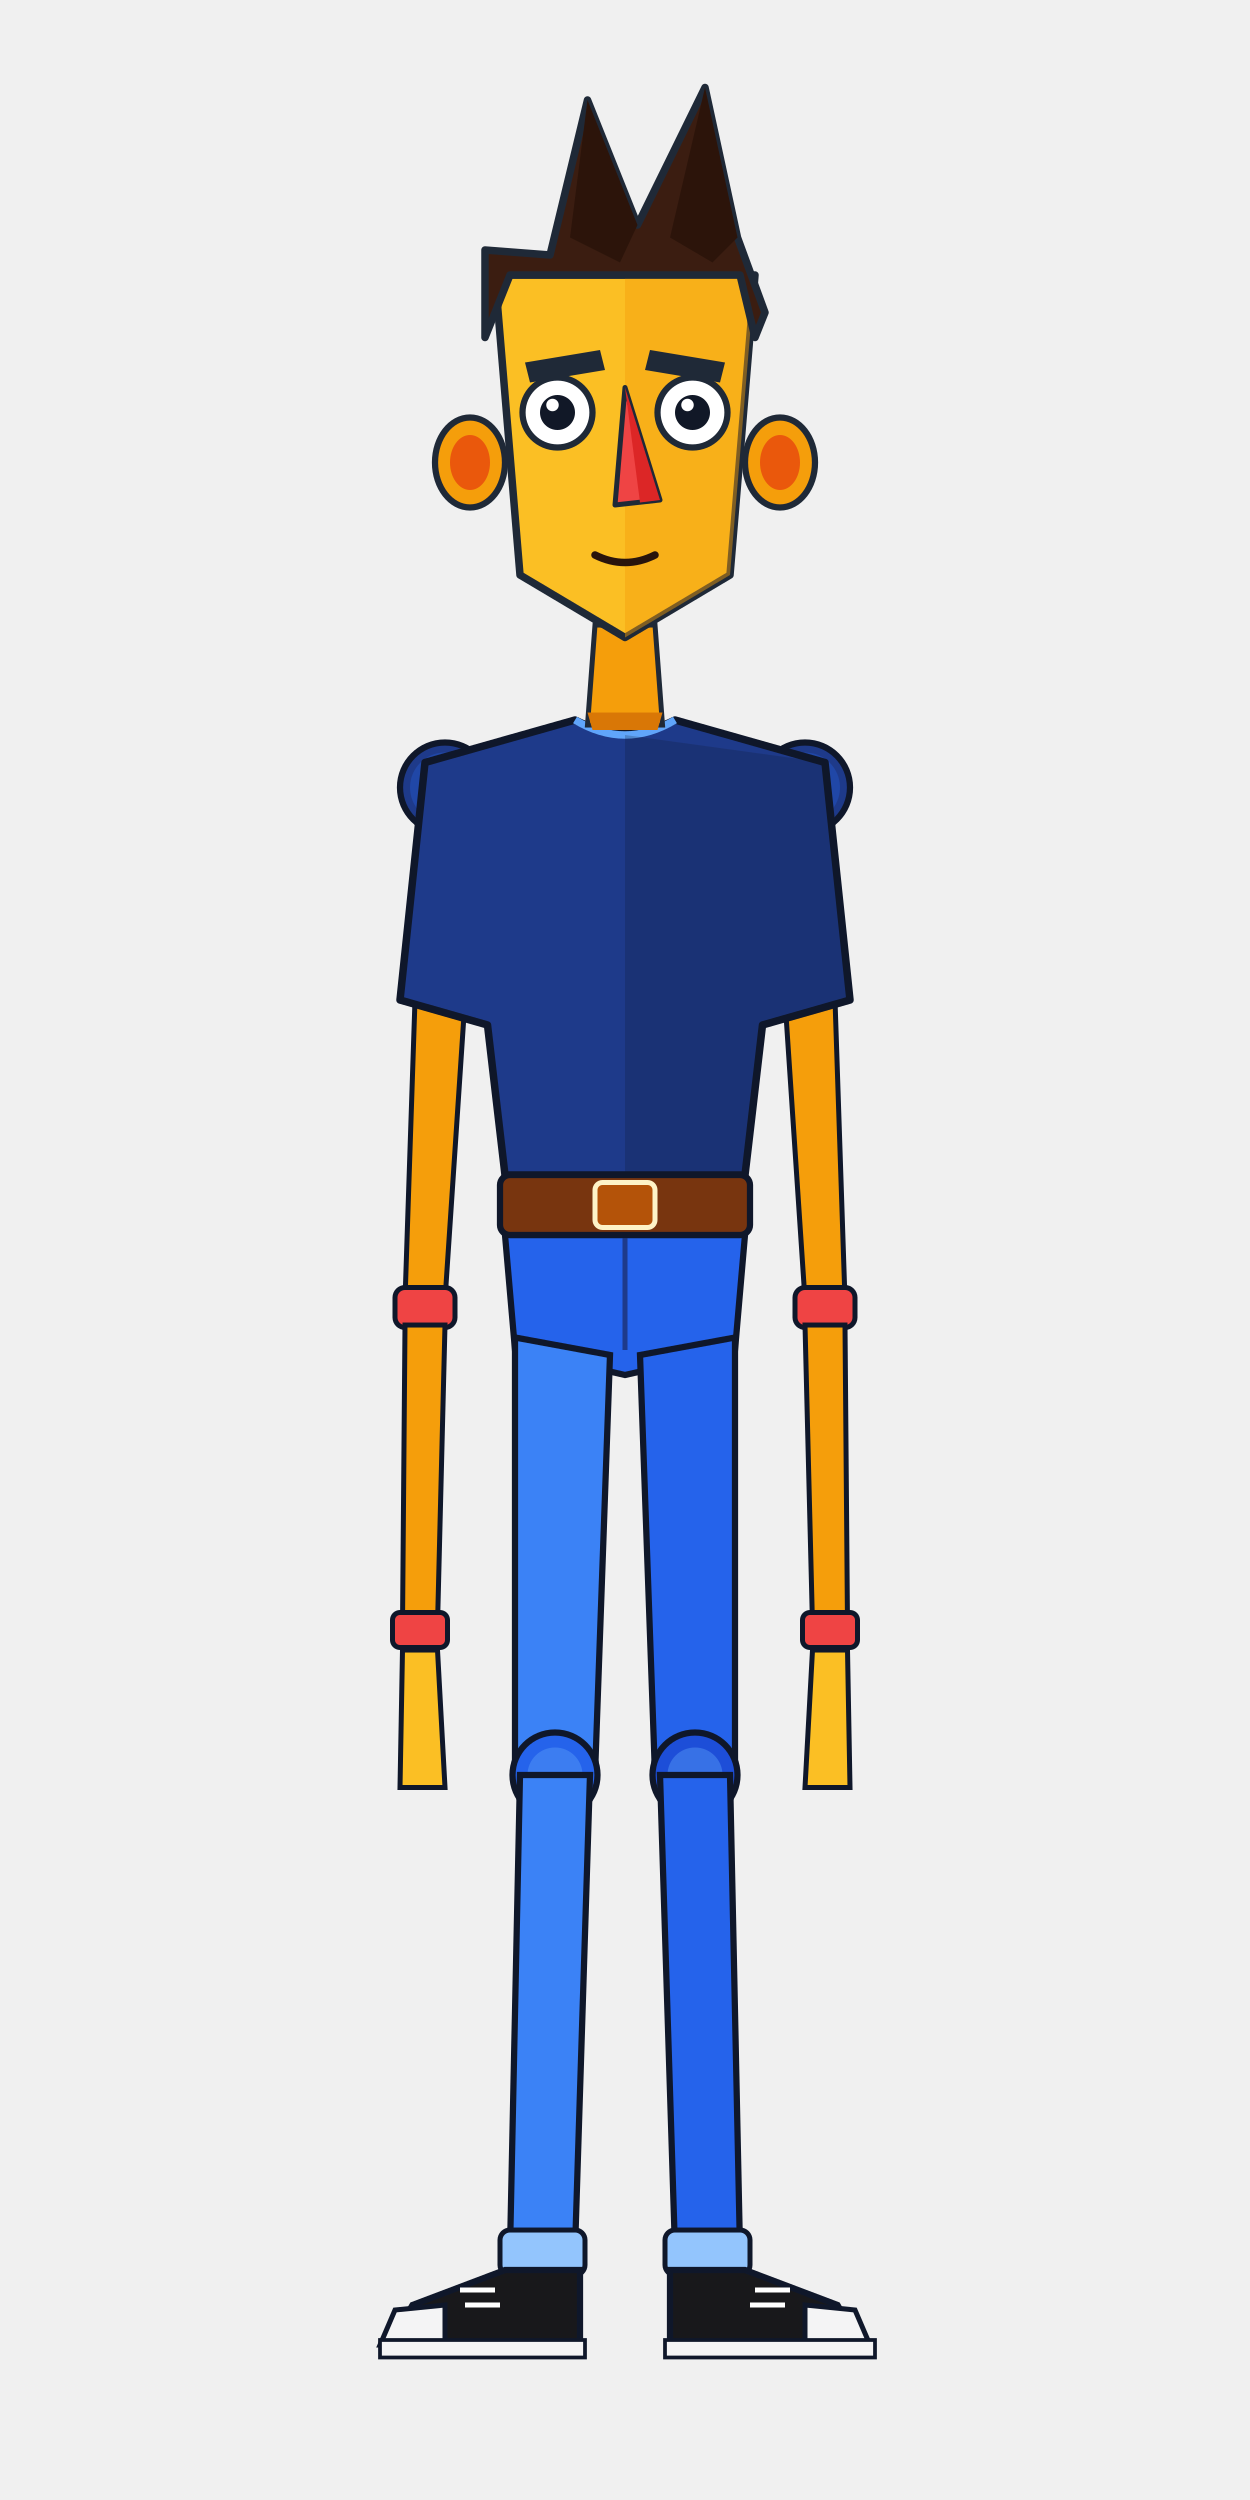
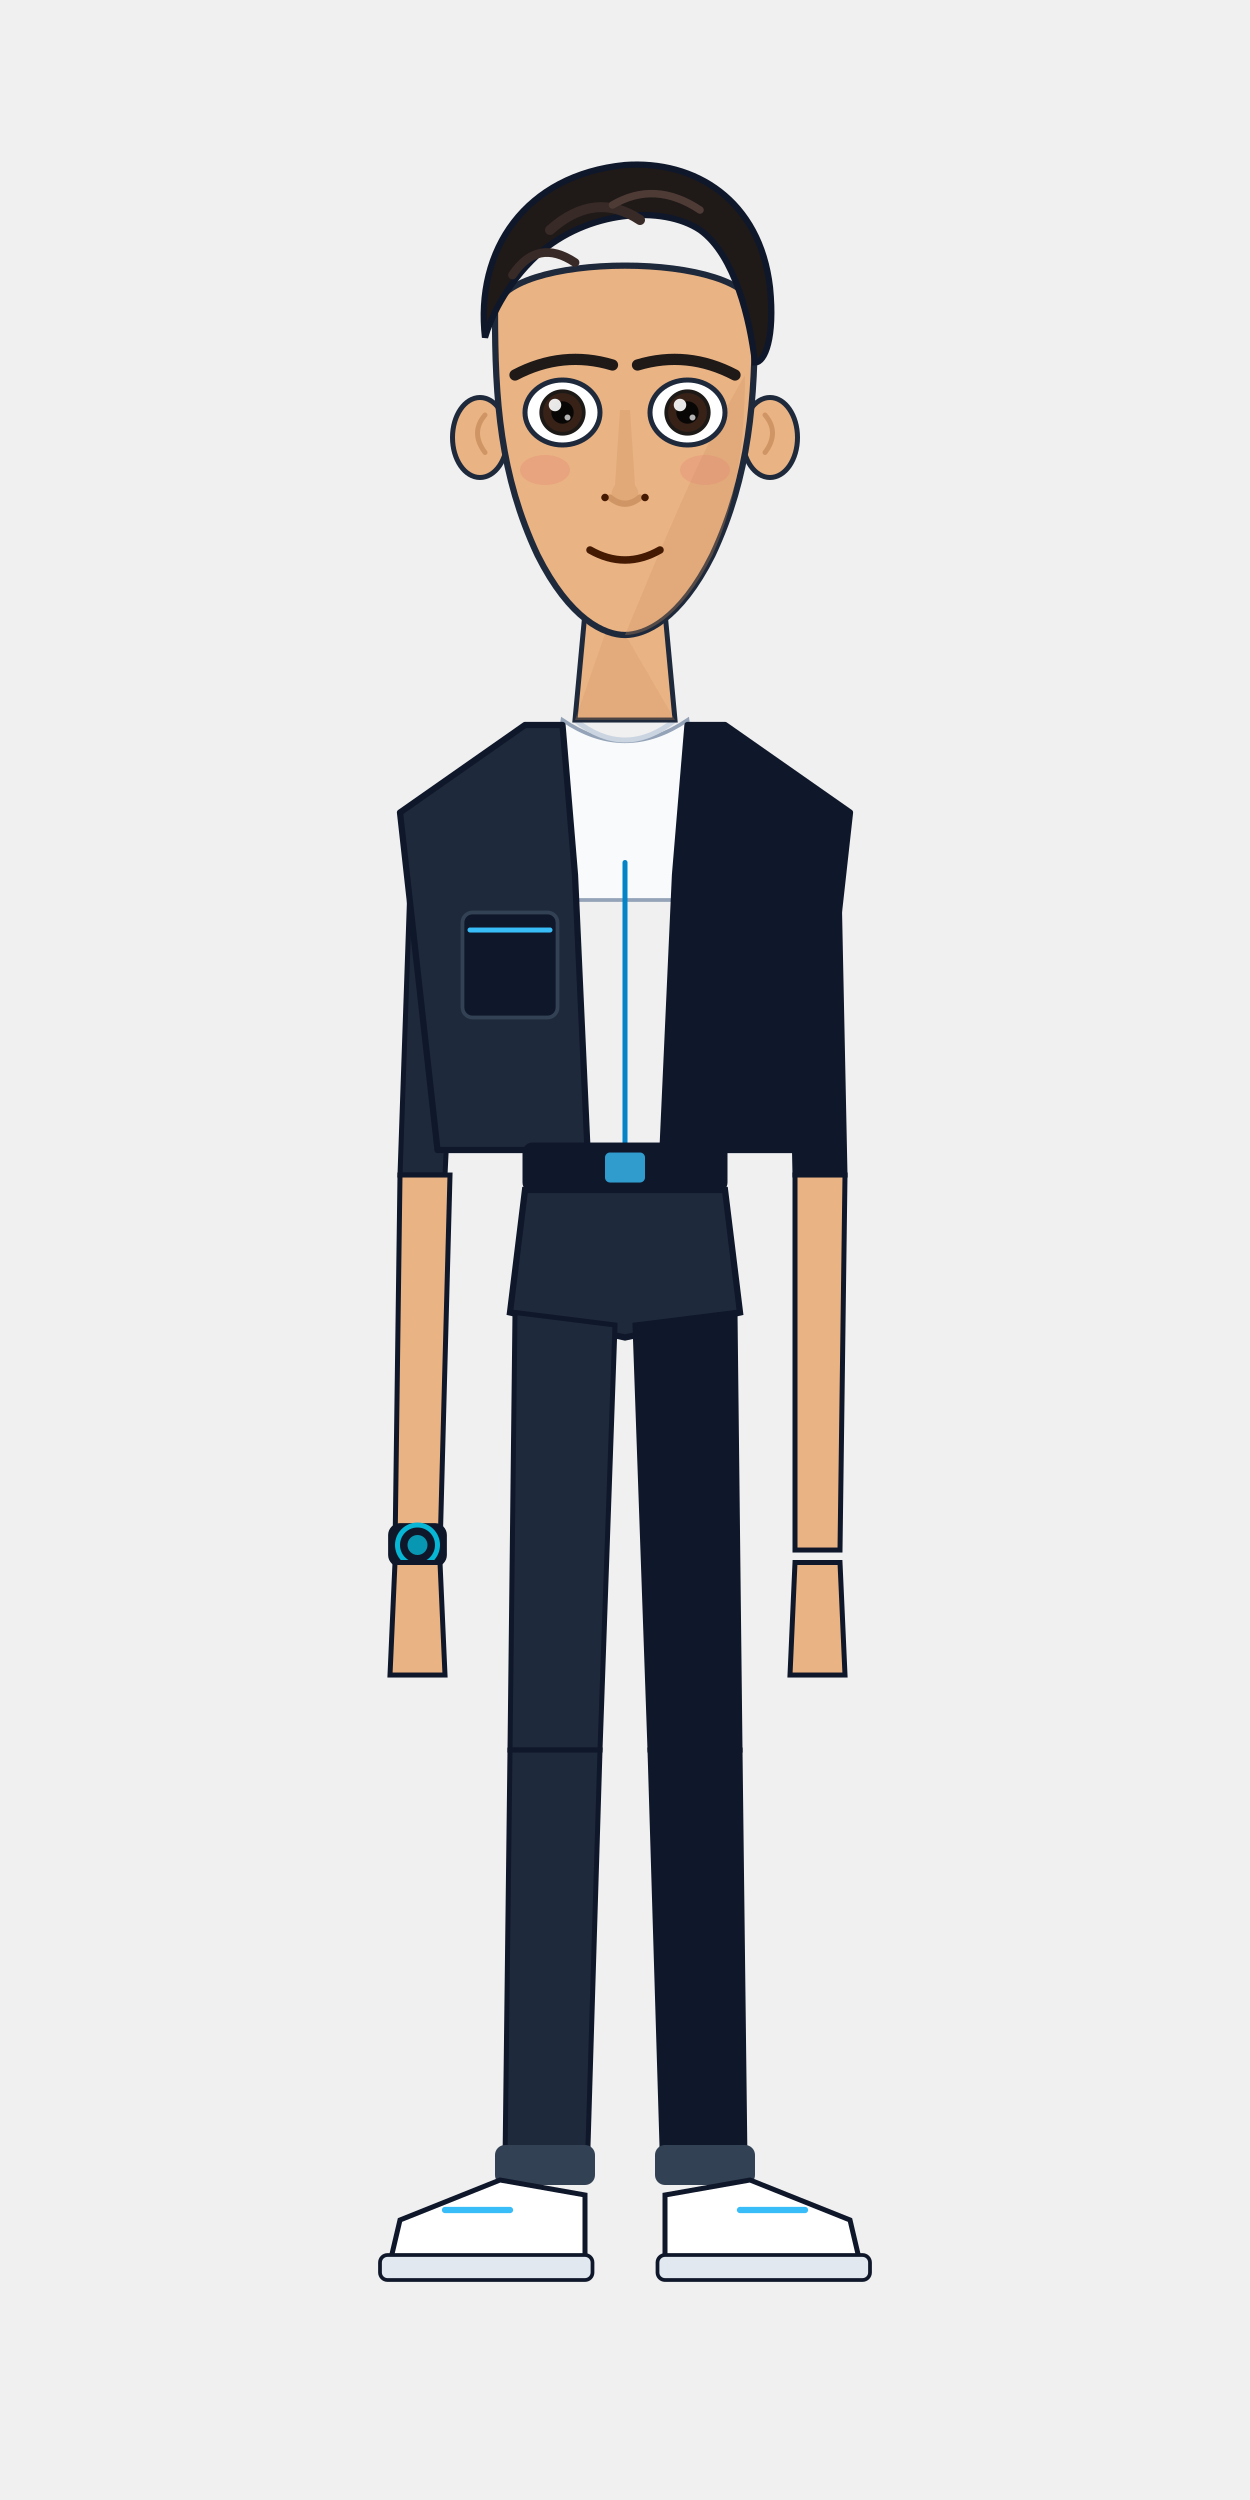
<svg xmlns="http://www.w3.org/2000/svg" viewBox="0 50 500 1000" width="500" height="1000">
-   <g id="puppet_root">
-     <polygon points="202,544 298,544 294,590 250,600 206,590" fill="#2563eb" stroke="#0f172a" stroke-width="2.5" />
-     <path d="M 250 544 L 250 590" stroke="#1e3a8a" stroke-width="2" />
-     <polygon points="206,585 244,592 238,760 206,760" fill="#3b82f6" stroke="#0f172a" stroke-width="2.5" />
-     <circle cx="222" cy="760" r="17" fill="#2563eb" stroke="#0f172a" stroke-width="2.5" />
-     <circle cx="222" cy="760" r="11" fill="#60a5fa" opacity="0.4" />
-     <polygon points="208,760 236,760 230,950 204,950" fill="#3b82f6" stroke="#0f172a" stroke-width="2.5" />
-     <rect x="200" y="942" width="34" height="18" rx="4" fill="#93c5fd" stroke="#0f172a" stroke-width="2" />
-     <polygon points="256,592 294,585 294,760 262,760" fill="#2563eb" stroke="#0f172a" stroke-width="2.5" />
-     <circle cx="278" cy="760" r="17" fill="#1d4ed8" stroke="#0f172a" stroke-width="2.5" />
-     <circle cx="278" cy="760" r="11" fill="#60a5fa" opacity="0.4" />
-     <polygon points="264,760 292,760 296,950 270,950" fill="#2563eb" stroke="#0f172a" stroke-width="2.5" />
-     <rect x="266" y="942" width="34" height="18" rx="4" fill="#93c5fd" stroke="#0f172a" stroke-width="2" />
-     <path d="M 156 988 L 232 988 L 232 958 L 202 958 L 165 972 Z" fill="#18181b" stroke="#0f172a" stroke-width="2.5" />
-     <path d="M 152 988 L 178 988 L 178 972 L 158 974 Z" fill="#f4f4f5" stroke="#0f172a" stroke-width="2" />
-     <rect x="152" y="986" width="82" height="7" fill="#f4f4f5" stroke="#0f172a" stroke-width="1.5" />
-     <line x1="184" y1="966" x2="198" y2="966" stroke="#ffffff" stroke-width="2" />
-     <line x1="186" y1="972" x2="200" y2="972" stroke="#ffffff" stroke-width="2" />
-     <path d="M 268 988 L 344 988 L 335 972 L 298 958 L 268 958 Z" fill="#18181b" stroke="#0f172a" stroke-width="2.5" />
-     <path d="M 322 988 L 348 988 L 342 974 L 322 972 Z" fill="#f4f4f5" stroke="#0f172a" stroke-width="2" />
-     <rect x="266" y="986" width="84" height="7" fill="#f4f4f5" stroke="#0f172a" stroke-width="1.5" />
-     <line x1="302" y1="966" x2="316" y2="966" stroke="#ffffff" stroke-width="2" />
-     <line x1="300" y1="972" x2="314" y2="972" stroke="#ffffff" stroke-width="2" />
-     <polygon points="166,450 186,450 178,570 162,570" fill="#f59e0b" stroke="#0f172a" stroke-width="2" />
-     <rect x="158" y="565" width="24" height="16" rx="4" fill="#ef4444" stroke="#0f172a" stroke-width="2" />
-     <polygon points="162,580 178,580 175,700 161,700" fill="#f59e0b" stroke="#0f172a" stroke-width="2" />
-     <rect x="157" y="695" width="22" height="14" rx="3" fill="#ef4444" stroke="#0f172a" stroke-width="2" />
-     <polygon points="161,710 175,710 178,765 160,765" fill="#fbbf24" stroke="#0f172a" stroke-width="2" />
-     <polygon points="314,450 334,450 338,570 322,570" fill="#f59e0b" stroke="#0f172a" stroke-width="2" />
-     <rect x="318" y="565" width="24" height="16" rx="4" fill="#ef4444" stroke="#0f172a" stroke-width="2" />
-     <polygon points="322,580 338,580 339,700 325,700" fill="#f59e0b" stroke="#0f172a" stroke-width="2" />
-     <rect x="321" y="695" width="22" height="14" rx="3" fill="#ef4444" stroke="#0f172a" stroke-width="2" />
-     <polygon points="325,710 339,710 340,765 322,765" fill="#fbbf24" stroke="#0f172a" stroke-width="2" />
-     <circle cx="178" cy="365" r="18" fill="#1e3a8a" stroke="#0f172a" stroke-width="2.5" />
-     <circle cx="322" cy="365" r="18" fill="#1e3a8a" stroke="#0f172a" stroke-width="2.5" />
-     <circle cx="178" cy="365" r="14" fill="#2563eb" opacity="0.3" />
-     <circle cx="322" cy="365" r="14" fill="#2563eb" opacity="0.3" />
-     <path d="M 230 338 Q 250 348 270 338 L 330 355 L 340 450 L 305 460 L 298 520 L 202 520 L 195 460 L 160 450 L 170 355 Z" fill="#1e3a8a" stroke="#0f172a" stroke-width="3" stroke-linejoin="round" />
-     <path d="M 230 338 Q 250 350 270 338" fill="none" stroke="#60a5fa" stroke-width="3" />
-     <polygon points="250,344 330,355 340,450 305,460 298,520 250,520" fill="#0f172a" opacity="0.22" />
-     <rect x="200" y="520" width="100" height="24" rx="4" fill="#78350f" stroke="#0f172a" stroke-width="2.5" />
-     <rect x="238" y="523" width="24" height="18" rx="3" fill="#b45309" stroke="#fef3c7" stroke-width="2" />
-     <polygon points="238,300 262,300 265,340 235,340" fill="#f59e0b" stroke="#1f2937" stroke-width="2" />
-     <polygon points="235,335 265,335 263,342 237,342" fill="#d97706" />
-     <ellipse cx="188" cy="235" rx="14" ry="18" fill="#f59e0b" stroke="#1f2937" stroke-width="2.5" />
-     <ellipse cx="188" cy="235" rx="8" ry="11" fill="#ea580c" />
-     <ellipse cx="312" cy="235" rx="14" ry="18" fill="#f59e0b" stroke="#1f2937" stroke-width="2.5" />
-     <ellipse cx="312" cy="235" rx="8" ry="11" fill="#ea580c" />
-     <polygon points="198,160 302,160 292,280 250,305 208,280" fill="#fbbf24" stroke="#1f2937" stroke-width="3" stroke-linejoin="round" />
-     <polygon points="250,160 302,160 292,280 250,305" fill="#f59e0b" opacity="0.45" />
-     <path d="M 194 175               L 194 150               L 220 152               L 235 90               L 255 140               L 282 85               L 295 145               L 306 175               L 302 185               L 296 160               L 204 160               L 194 185 Z" fill="#3b1d11" stroke="#1f2937" stroke-width="3" stroke-linejoin="round" />
-     <polygon points="235,90 255,140 248,155 228,145" fill="#2c140a" />
-     <polygon points="282,85 295,145 285,155 268,145" fill="#2c140a" />
-     <polygon points="210,195 240,190 242,198 212,203" fill="#1f2937" />
-     <polygon points="260,190 290,195 288,203 258,198" fill="#1f2937" />
-     <circle cx="223" cy="215" r="14" fill="#ffffff" stroke="#1f2937" stroke-width="2.5" />
-     <circle cx="223" cy="215" r="7" fill="#111827" />
-     <circle cx="221" cy="212" r="2.5" fill="#ffffff" />
-     <circle cx="277" cy="215" r="14" fill="#ffffff" stroke="#1f2937" stroke-width="2.5" />
-     <circle cx="277" cy="215" r="7" fill="#111827" />
-     <circle cx="275" cy="212" r="2.5" fill="#ffffff" />
-     <polygon points="250,205 264,250 246,252" fill="#ef4444" stroke="#1f2937" stroke-width="2" stroke-linejoin="round" />
-     <polygon points="250,205 264,250 256,251" fill="#dc2626" />
-     <path d="M 238 272 Q 250 278 262 272" fill="none" stroke="#29140c" stroke-width="3" stroke-linecap="round" />
+   <g id="modern_character_root">
+     <path d="M 210 526 L 290 526 L 296 575 L 250 585 L 204 575 Z" fill="#1e293b" stroke="#0f172a" stroke-width="2.5" />
+     <path d="M 206 575 L 246 580 L 240 750 L 204 750 Z" fill="#1e293b" stroke="#0f172a" stroke-width="2" />
+     <path d="M 204 750 L 240 750 L 235 915 L 202 915 Z" fill="#1e293b" stroke="#0f172a" stroke-width="2" />
+     <rect x="198" y="908" width="40" height="16" rx="4" fill="#334155" />
+     <path d="M 254 580 L 294 575 L 296 750 L 260 750 Z" fill="#0f172a" stroke="#0f172a" stroke-width="2" />
+     <path d="M 260 750 L 296 750 L 298 915 L 265 915 Z" fill="#0f172a" stroke="#0f172a" stroke-width="2" />
+     <rect x="262" y="908" width="40" height="16" rx="4" fill="#334155" />
+     <path d="M 156 955 L 234 955 L 234 928 L 200 922 L 160 938 Z" fill="#ffffff" stroke="#0f172a" stroke-width="2" />
+     <rect x="152" y="952" width="85" height="10" rx="3" fill="#e2e8f0" stroke="#0f172a" stroke-width="1.5" />
+     <line x1="178" y1="934" x2="204" y2="934" stroke="#38bdf8" stroke-width="2.5" stroke-linecap="round" />
+     <path d="M 266 955 L 344 955 L 340 938 L 300 922 L 266 928 Z" fill="#ffffff" stroke="#0f172a" stroke-width="2" />
+     <rect x="263" y="952" width="85" height="10" rx="3" fill="#e2e8f0" stroke="#0f172a" stroke-width="1.5" />
+     <line x1="296" y1="934" x2="322" y2="934" stroke="#38bdf8" stroke-width="2.5" stroke-linecap="round" />
+     <path d="M 165 375 L 185 375 L 178 520 L 160 520 Z" fill="#1e293b" stroke="#0f172a" stroke-width="2" />
+     <path d="M 160 520 L 180 520 L 176 670 L 158 670 Z" fill="#eab383" stroke="#0f172a" stroke-width="2" />
+     <rect x="156" y="660" width="22" height="16" rx="4" fill="#0f172a" stroke="#0f172a" stroke-width="1.5" />
+     <circle cx="167" cy="668" r="8" fill="#0f172a" stroke="#06b6d4" stroke-width="2" />
+     <circle cx="167" cy="668" r="4" fill="#06b6d4" opacity="0.8" />
+     <path d="M 158 675 L 176 675 L 178 720 L 156 720 Z" fill="#eab383" stroke="#0f172a" stroke-width="2" />
+     <path d="M 315 375 L 335 375 L 338 520 L 318 520 Z" fill="#0f172a" stroke="#0f172a" stroke-width="2" />
+     <path d="M 318 520 L 338 520 L 336 670 L 318 670 Z" fill="#eab383" stroke="#0f172a" stroke-width="2" />
+     <path d="M 318 675 L 336 675 L 338 720 L 316 720 Z" fill="#eab383" stroke="#0f172a" stroke-width="2" />
+     <path d="M 225 338 Q 250 355 275 338 L 285 410 L 215 410 Z" fill="#f8fafc" stroke="#94a3b8" stroke-width="1.5" />
+     <path d="M 230 338 Q 250 354 270 338" stroke="#cbd5e1" stroke-width="2" fill="none" />
+     <path d="M 210 340 L 160 375 L 175 510 L 235 510 L 230 400 L 225 340 Z" fill="#1e293b" stroke="#0f172a" stroke-width="2.5" stroke-linejoin="round" />
+     <path d="M 290 340 L 340 375 L 325 510 L 265 510 L 270 400 L 275 340 Z" fill="#0f172a" stroke="#0f172a" stroke-width="2.5" stroke-linejoin="round" />
+     <line x1="250" y1="395" x2="250" y2="510" stroke="#0284c7" stroke-width="2" stroke-linecap="round" />
+     <rect x="185" y="415" width="38" height="42" rx="4" fill="#0f172a" stroke="#334155" stroke-width="1.5" />
+     <line x1="188" y1="422" x2="220" y2="422" stroke="#38bdf8" stroke-width="2" stroke-linecap="round" />
+     <rect x="210" y="508" width="80" height="18" rx="3" fill="#0f172a" stroke="#0f172a" stroke-width="2" />
+     <rect x="242" y="511" width="16" height="12" rx="2" fill="#38bdf8" opacity="0.8" />
+     <path d="M 234 295 L 230 338 L 270 338 L 266 295 Z" fill="#eab383" stroke="#1e293b" stroke-width="2" />
+     <path d="M 245 295 L 230 338 L 270 338 Z" fill="#d09564" opacity="0.25" />
+     <ellipse cx="192" cy="225" rx="11" ry="16" fill="#eab383" stroke="#1e293b" stroke-width="2" />
+     <path d="M 194 216 Q 188 223 194 231" stroke="#d09564" stroke-width="2" fill="none" stroke-linecap="round" />
+     <ellipse cx="308" cy="225" rx="11" ry="16" fill="#eab383" stroke="#1e293b" stroke-width="2" />
+     <path d="M 306 216 Q 312 223 306 231" stroke="#d09564" stroke-width="2" fill="none" stroke-linecap="round" />
+     <path d="M 198 175               C 198 150, 302 150, 302 175               C 302 210, 300 240, 285 272               C 272 298, 258 304, 250 304               C 242 304, 228 298, 215 272               C 200 240, 198 210, 198 175 Z" fill="#eab383" stroke="#1e293b" stroke-width="2.5" />
+     <path d="M 250 304 C 258 304, 272 298, 285 272 C 295 250, 298 225, 298 200 C 280 230, 260 280, 250 304 Z" fill="#d09564" opacity="0.3" />
+     <ellipse cx="218" cy="238" rx="10" ry="6" fill="#e28878" opacity="0.35" />
+     <ellipse cx="282" cy="238" rx="10" ry="6" fill="#e28878" opacity="0.35" />
+     <path d="M 194 185              C 190 150, 210 120, 250 116              C 278 114, 304 130, 308 165              C 310 185, 306 195, 302 195              C 300 178, 294 152, 280 142              C 265 132, 235 134, 215 152              C 202 164, 196 178, 194 185 Z" fill="#1f1917" stroke="#0f172a" stroke-width="2.5" />
+     <path d="M 220 142 Q 238 126 256 138" stroke="#382a26" stroke-width="4" stroke-linecap="round" fill="none" />
+     <path d="M 245 132 Q 262 122 280 134" stroke="#4e3b36" stroke-width="3" stroke-linecap="round" fill="none" />
+     <path d="M 205 160 Q 215 145 230 155" stroke="#382a26" stroke-width="3.5" stroke-linecap="round" fill="none" />
+     <path d="M 206 200 Q 225 190 245 196" stroke="#1f1917" stroke-width="4.5" stroke-linecap="round" fill="none" />
+     <path d="M 255 196 Q 275 190 294 200" stroke="#1f1917" stroke-width="4.5" stroke-linecap="round" fill="none" />
+     <ellipse cx="225" cy="215" rx="15" ry="13" fill="#ffffff" stroke="#1e293b" stroke-width="2" />
+     <circle cx="225" cy="215" r="8.5" fill="#382218" stroke="#1c1917" stroke-width="1.5" />
+     <circle cx="225" cy="215" r="4.5" fill="#090706" />
+     <circle cx="222" cy="212" r="2.5" fill="#ffffff" opacity="0.9" />
+     <circle cx="227" cy="217" r="1.2" fill="#ffffff" opacity="0.7" />
+     <ellipse cx="275" cy="215" rx="15" ry="13" fill="#ffffff" stroke="#1e293b" stroke-width="2" />
+     <circle cx="275" cy="215" r="8.5" fill="#382218" stroke="#1c1917" stroke-width="1.5" />
+     <circle cx="275" cy="215" r="4.5" fill="#090706" />
+     <circle cx="272" cy="212" r="2.5" fill="#ffffff" opacity="0.9" />
+     <circle cx="277" cy="217" r="1.2" fill="#ffffff" opacity="0.7" />
+     <path d="M 248 214 L 246 244 Q 242 250 250 252 Q 258 250 254 244 L 252 214" fill="#d09564" opacity="0.35" />
+     <path d="M 244 249 Q 250 254 256 249" stroke="#d09564" stroke-width="2.5" stroke-linecap="round" fill="none" />
+     <circle cx="242" cy="249" r="1.5" fill="#451a03" />
+     <circle cx="258" cy="249" r="1.5" fill="#451a03" />
+     <path d="M 236 270 Q 250 278 264 270" fill="none" stroke="#451a03" stroke-width="3" stroke-linecap="round" />
  </g>
</svg>
